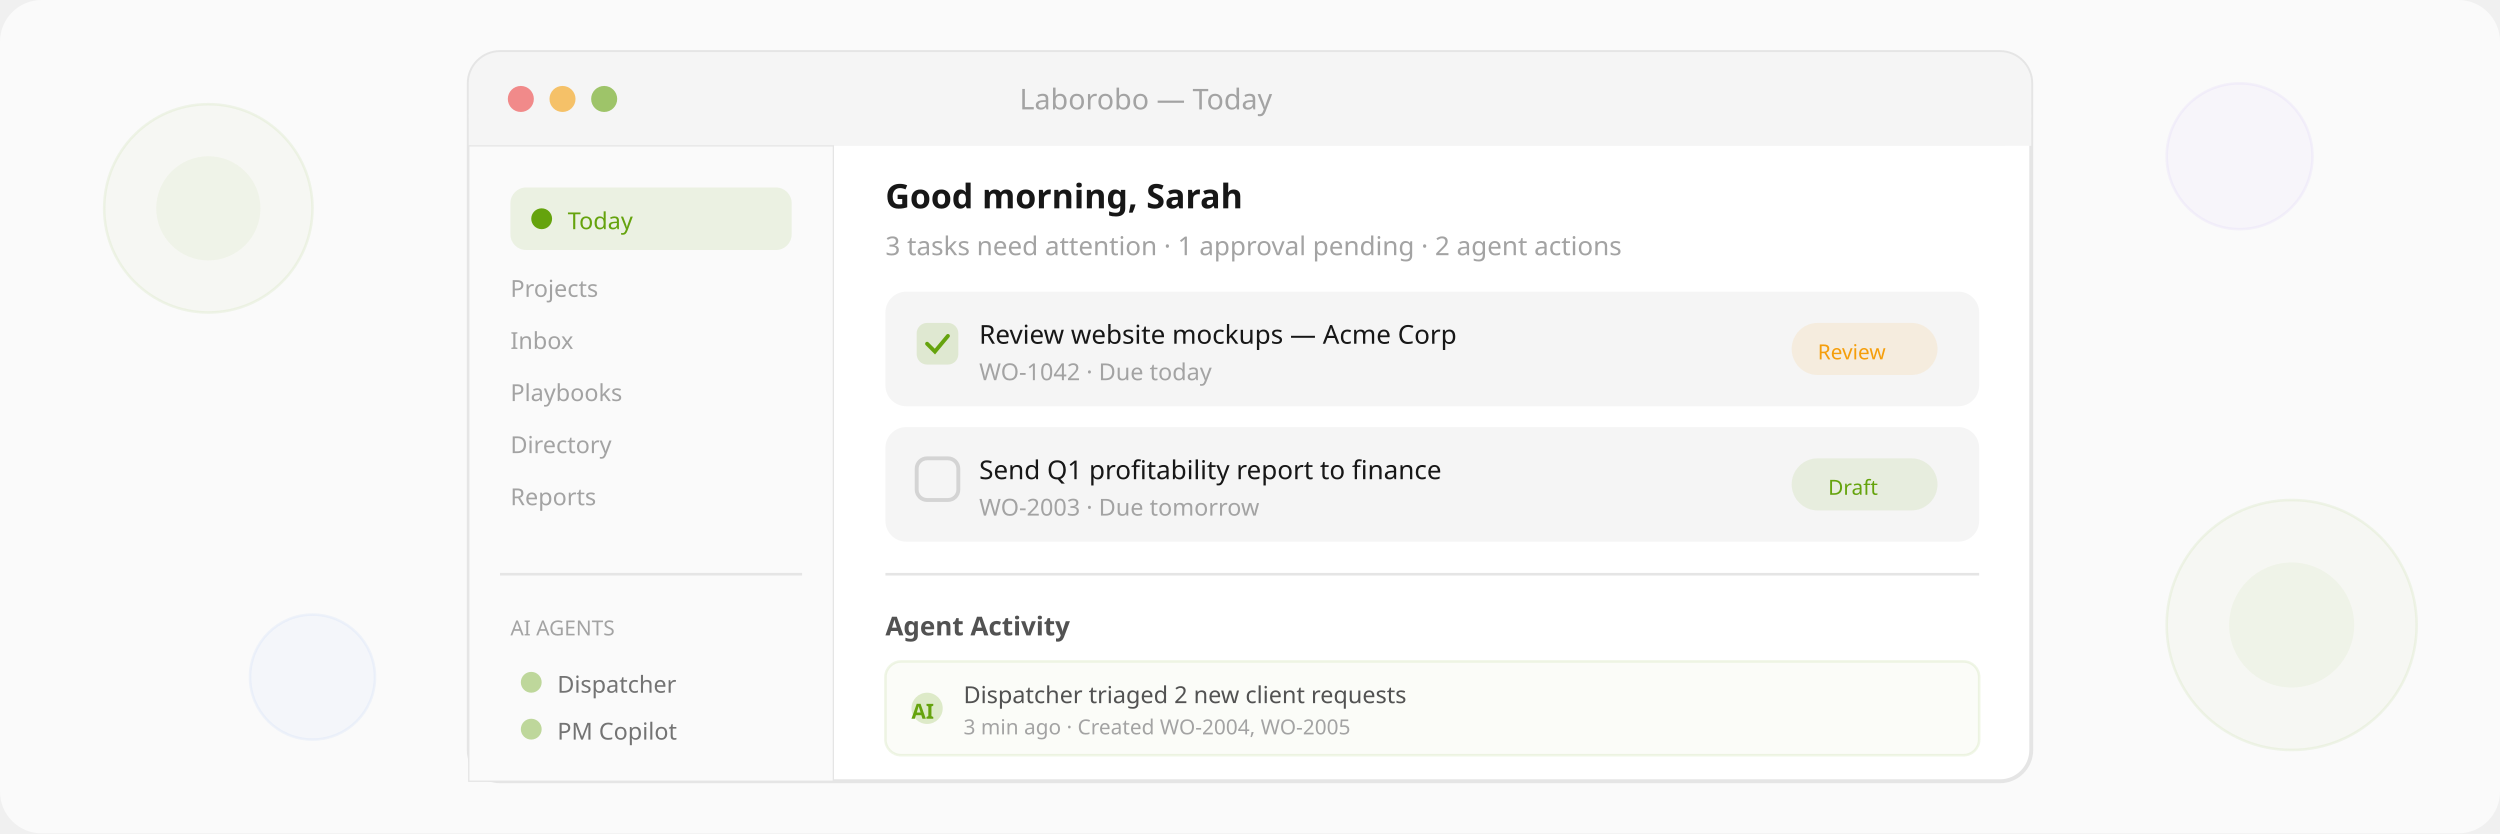
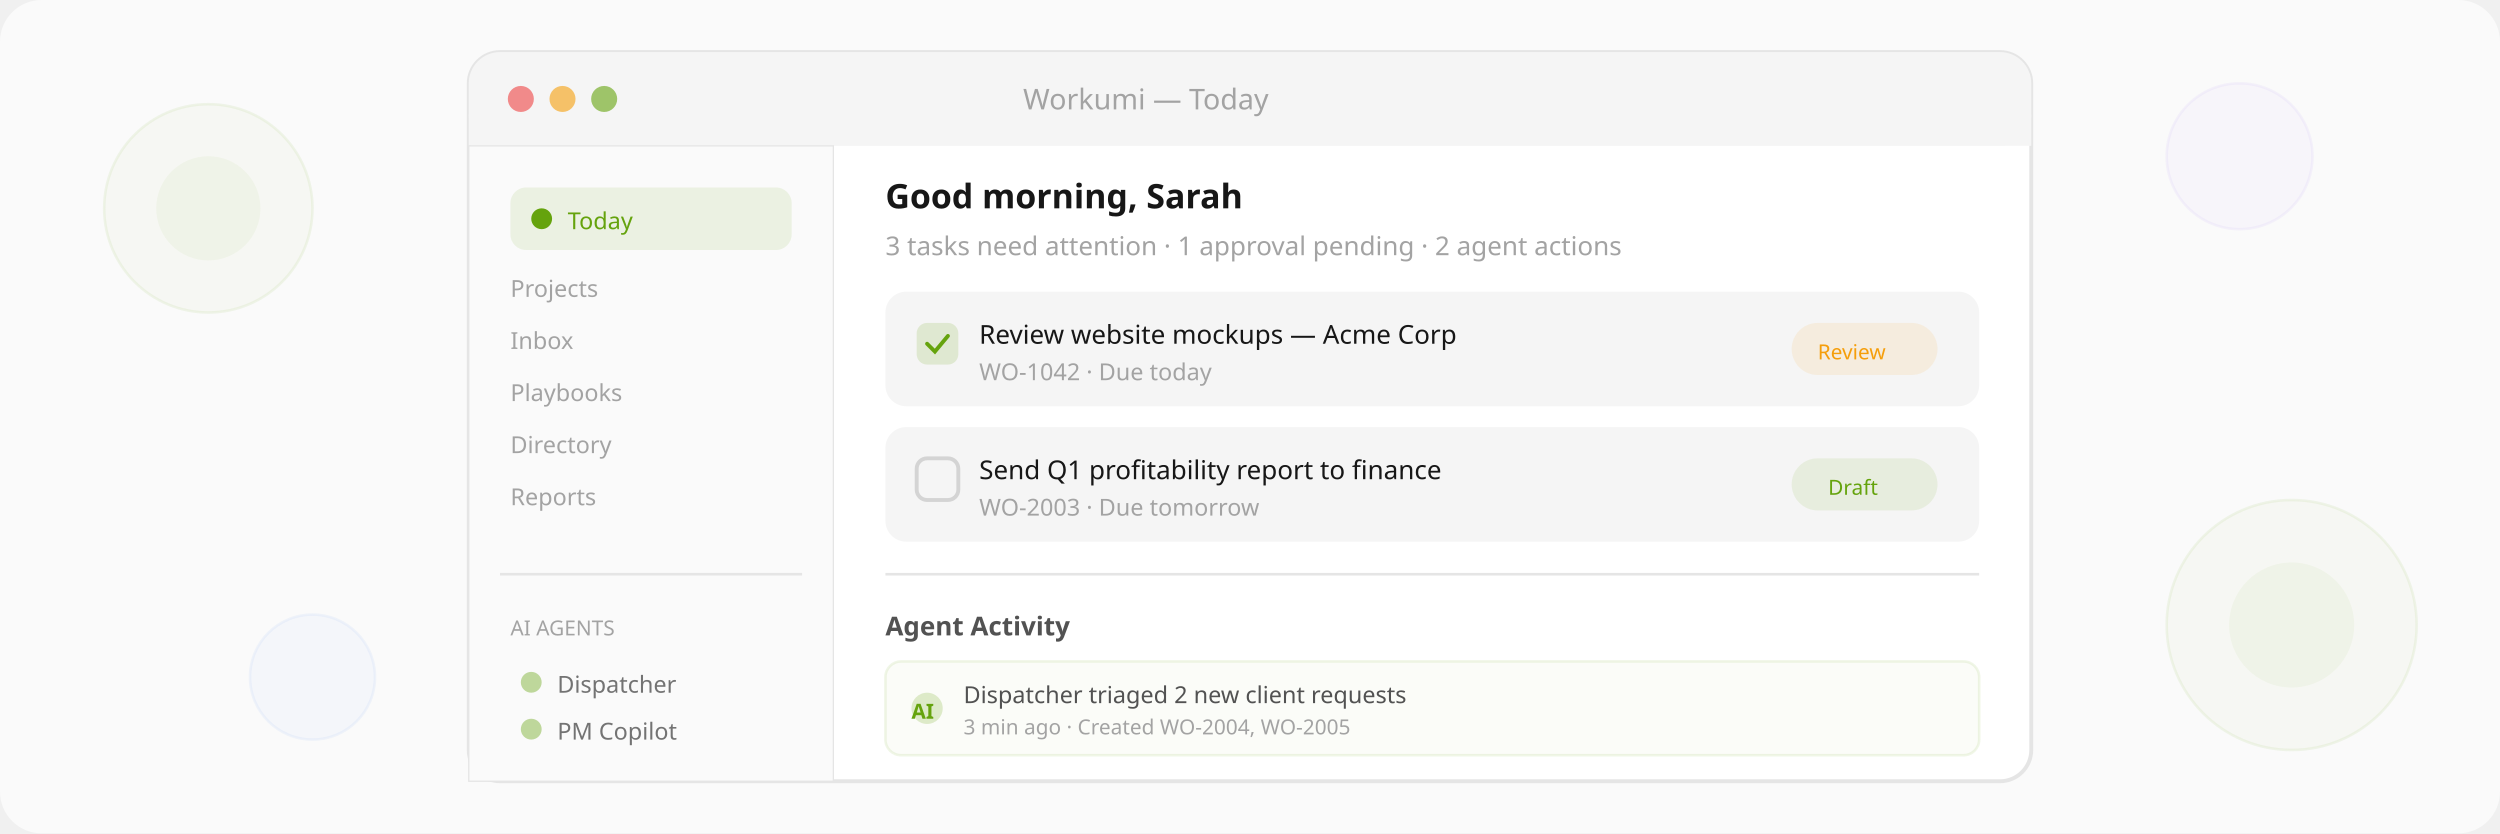
<svg xmlns="http://www.w3.org/2000/svg" viewBox="0 0 960 320" fill="none">
  <rect width="960" height="320" rx="16" fill="#fafafa" />
  <rect x="180" y="20" width="600" height="280" rx="12" fill="white" stroke="#e5e5e5" stroke-width="1.5" />
  <rect x="180" y="20" width="600" height="36" rx="12" fill="#f5f5f5" />
  <rect x="180" y="44" width="600" height="12" fill="#f5f5f5" />
  <circle cx="200" cy="38" r="5" fill="#ef4444" fill-opacity="0.6" />
  <circle cx="216" cy="38" r="5" fill="#f59e0b" fill-opacity="0.6" />
  <circle cx="232" cy="38" r="5" fill="#65a30d" fill-opacity="0.6" />
-   <text x="440" y="42" font-family="system-ui,sans-serif" font-size="11" fill="#a3a3a3" text-anchor="middle">Laborobo — Today</text>
+   <text x="440" y="42" font-family="system-ui,sans-serif" font-size="11" fill="#a3a3a3" text-anchor="middle">Workumi — Today</text>
  <rect x="180" y="56" width="140" height="244" fill="#fafafa" stroke="#e5e5e5" stroke-width="0.5" />
  <rect x="196" y="72" width="108" height="24" rx="6" fill="#65a30d" fill-opacity="0.1" />
  <circle cx="208" cy="84" r="4" fill="#65a30d" />
  <text x="218" y="88" font-family="system-ui,sans-serif" font-size="9" font-weight="500" fill="#65a30d">Today</text>
  <text x="196" y="114" font-family="system-ui,sans-serif" font-size="9" fill="#a3a3a3">Projects</text>
  <text x="196" y="134" font-family="system-ui,sans-serif" font-size="9" fill="#a3a3a3">Inbox</text>
  <text x="196" y="154" font-family="system-ui,sans-serif" font-size="9" fill="#a3a3a3">Playbooks</text>
  <text x="196" y="174" font-family="system-ui,sans-serif" font-size="9" fill="#a3a3a3">Directory</text>
  <text x="196" y="194" font-family="system-ui,sans-serif" font-size="9" fill="#a3a3a3">Reports</text>
  <rect x="192" y="220" width="116" height="1" fill="#e5e5e5" />
  <text x="196" y="244" font-family="system-ui,sans-serif" font-size="8" font-weight="500" fill="#a3a3a3">AI AGENTS</text>
  <circle cx="204" cy="262" r="4" fill="#65a30d" fill-opacity="0.4" />
  <text x="214" y="266" font-family="system-ui,sans-serif" font-size="9" fill="#737373">Dispatcher</text>
  <circle cx="204" cy="280" r="4" fill="#65a30d" fill-opacity="0.4" />
  <text x="214" y="284" font-family="system-ui,sans-serif" font-size="9" fill="#737373">PM Copilot</text>
  <text x="340" y="80" font-family="system-ui,sans-serif" font-size="13" font-weight="600" fill="#171717">Good morning, Sarah</text>
  <text x="340" y="98" font-family="system-ui,sans-serif" font-size="10" fill="#a3a3a3">3 tasks need attention · 1 approval pending · 2 agent actions</text>
  <rect x="340" y="112" width="420" height="44" rx="8" fill="#f5f5f5" />
  <rect x="352" y="124" width="16" height="16" rx="4" fill="#65a30d" fill-opacity="0.15" />
  <path d="M356 132 L359 135 L364 129" stroke="#65a30d" stroke-width="1.5" fill="none" stroke-linecap="round" />
  <text x="376" y="132" font-family="system-ui,sans-serif" font-size="10" font-weight="500" fill="#171717">Review website mockups — Acme Corp</text>
  <text x="376" y="146" font-family="system-ui,sans-serif" font-size="9" fill="#a3a3a3">WO-1042 · Due today</text>
  <rect x="688" y="124" width="56" height="20" rx="10" fill="#f59e0b" fill-opacity="0.1" />
  <text x="698" y="138" font-family="system-ui,sans-serif" font-size="8" fill="#f59e0b">Review</text>
  <rect x="340" y="164" width="420" height="44" rx="8" fill="#f5f5f5" />
  <rect x="352" y="176" width="16" height="16" rx="4" stroke="#d4d4d4" stroke-width="1.5" />
  <text x="376" y="184" font-family="system-ui,sans-serif" font-size="10" font-weight="500" fill="#171717">Send Q1 profitability report to finance</text>
  <text x="376" y="198" font-family="system-ui,sans-serif" font-size="9" fill="#a3a3a3">WO-2003 · Due tomorrow</text>
  <rect x="688" y="176" width="56" height="20" rx="10" fill="#65a30d" fill-opacity="0.1" />
  <text x="702" y="190" font-family="system-ui,sans-serif" font-size="8" fill="#65a30d">Draft</text>
  <rect x="340" y="220" width="420" height="1" fill="#e5e5e5" />
  <text x="340" y="244" font-family="system-ui,sans-serif" font-size="10" font-weight="600" fill="#525252">Agent Activity</text>
  <rect x="340" y="254" width="420" height="36" rx="6" fill="#65a30d" fill-opacity="0.03" stroke="#65a30d" stroke-opacity="0.1" />
  <circle cx="356" cy="272" r="6" fill="#65a30d" fill-opacity="0.2" />
  <text x="350" y="276" font-family="system-ui,sans-serif" font-size="8" font-weight="700" fill="#65a30d">AI</text>
  <text x="370" y="270" font-family="system-ui,sans-serif" font-size="9" fill="#525252">Dispatcher triaged 2 new client requests</text>
  <text x="370" y="282" font-family="system-ui,sans-serif" font-size="8" fill="#a3a3a3">3 min ago · Created WO-2004, WO-2005</text>
  <circle cx="80" cy="80" r="40" fill="#65a30d" fill-opacity="0.03" stroke="#65a30d" stroke-opacity="0.08" />
  <circle cx="80" cy="80" r="20" fill="#65a30d" fill-opacity="0.05" />
  <circle cx="880" cy="240" r="48" fill="#65a30d" fill-opacity="0.03" stroke="#65a30d" stroke-opacity="0.08" />
  <circle cx="880" cy="240" r="24" fill="#65a30d" fill-opacity="0.05" />
  <circle cx="120" cy="260" r="24" fill="#3b82f6" fill-opacity="0.03" stroke="#3b82f6" stroke-opacity="0.06" />
  <circle cx="860" cy="60" r="28" fill="#8b5cf6" fill-opacity="0.03" stroke="#8b5cf6" stroke-opacity="0.06" />
</svg>
